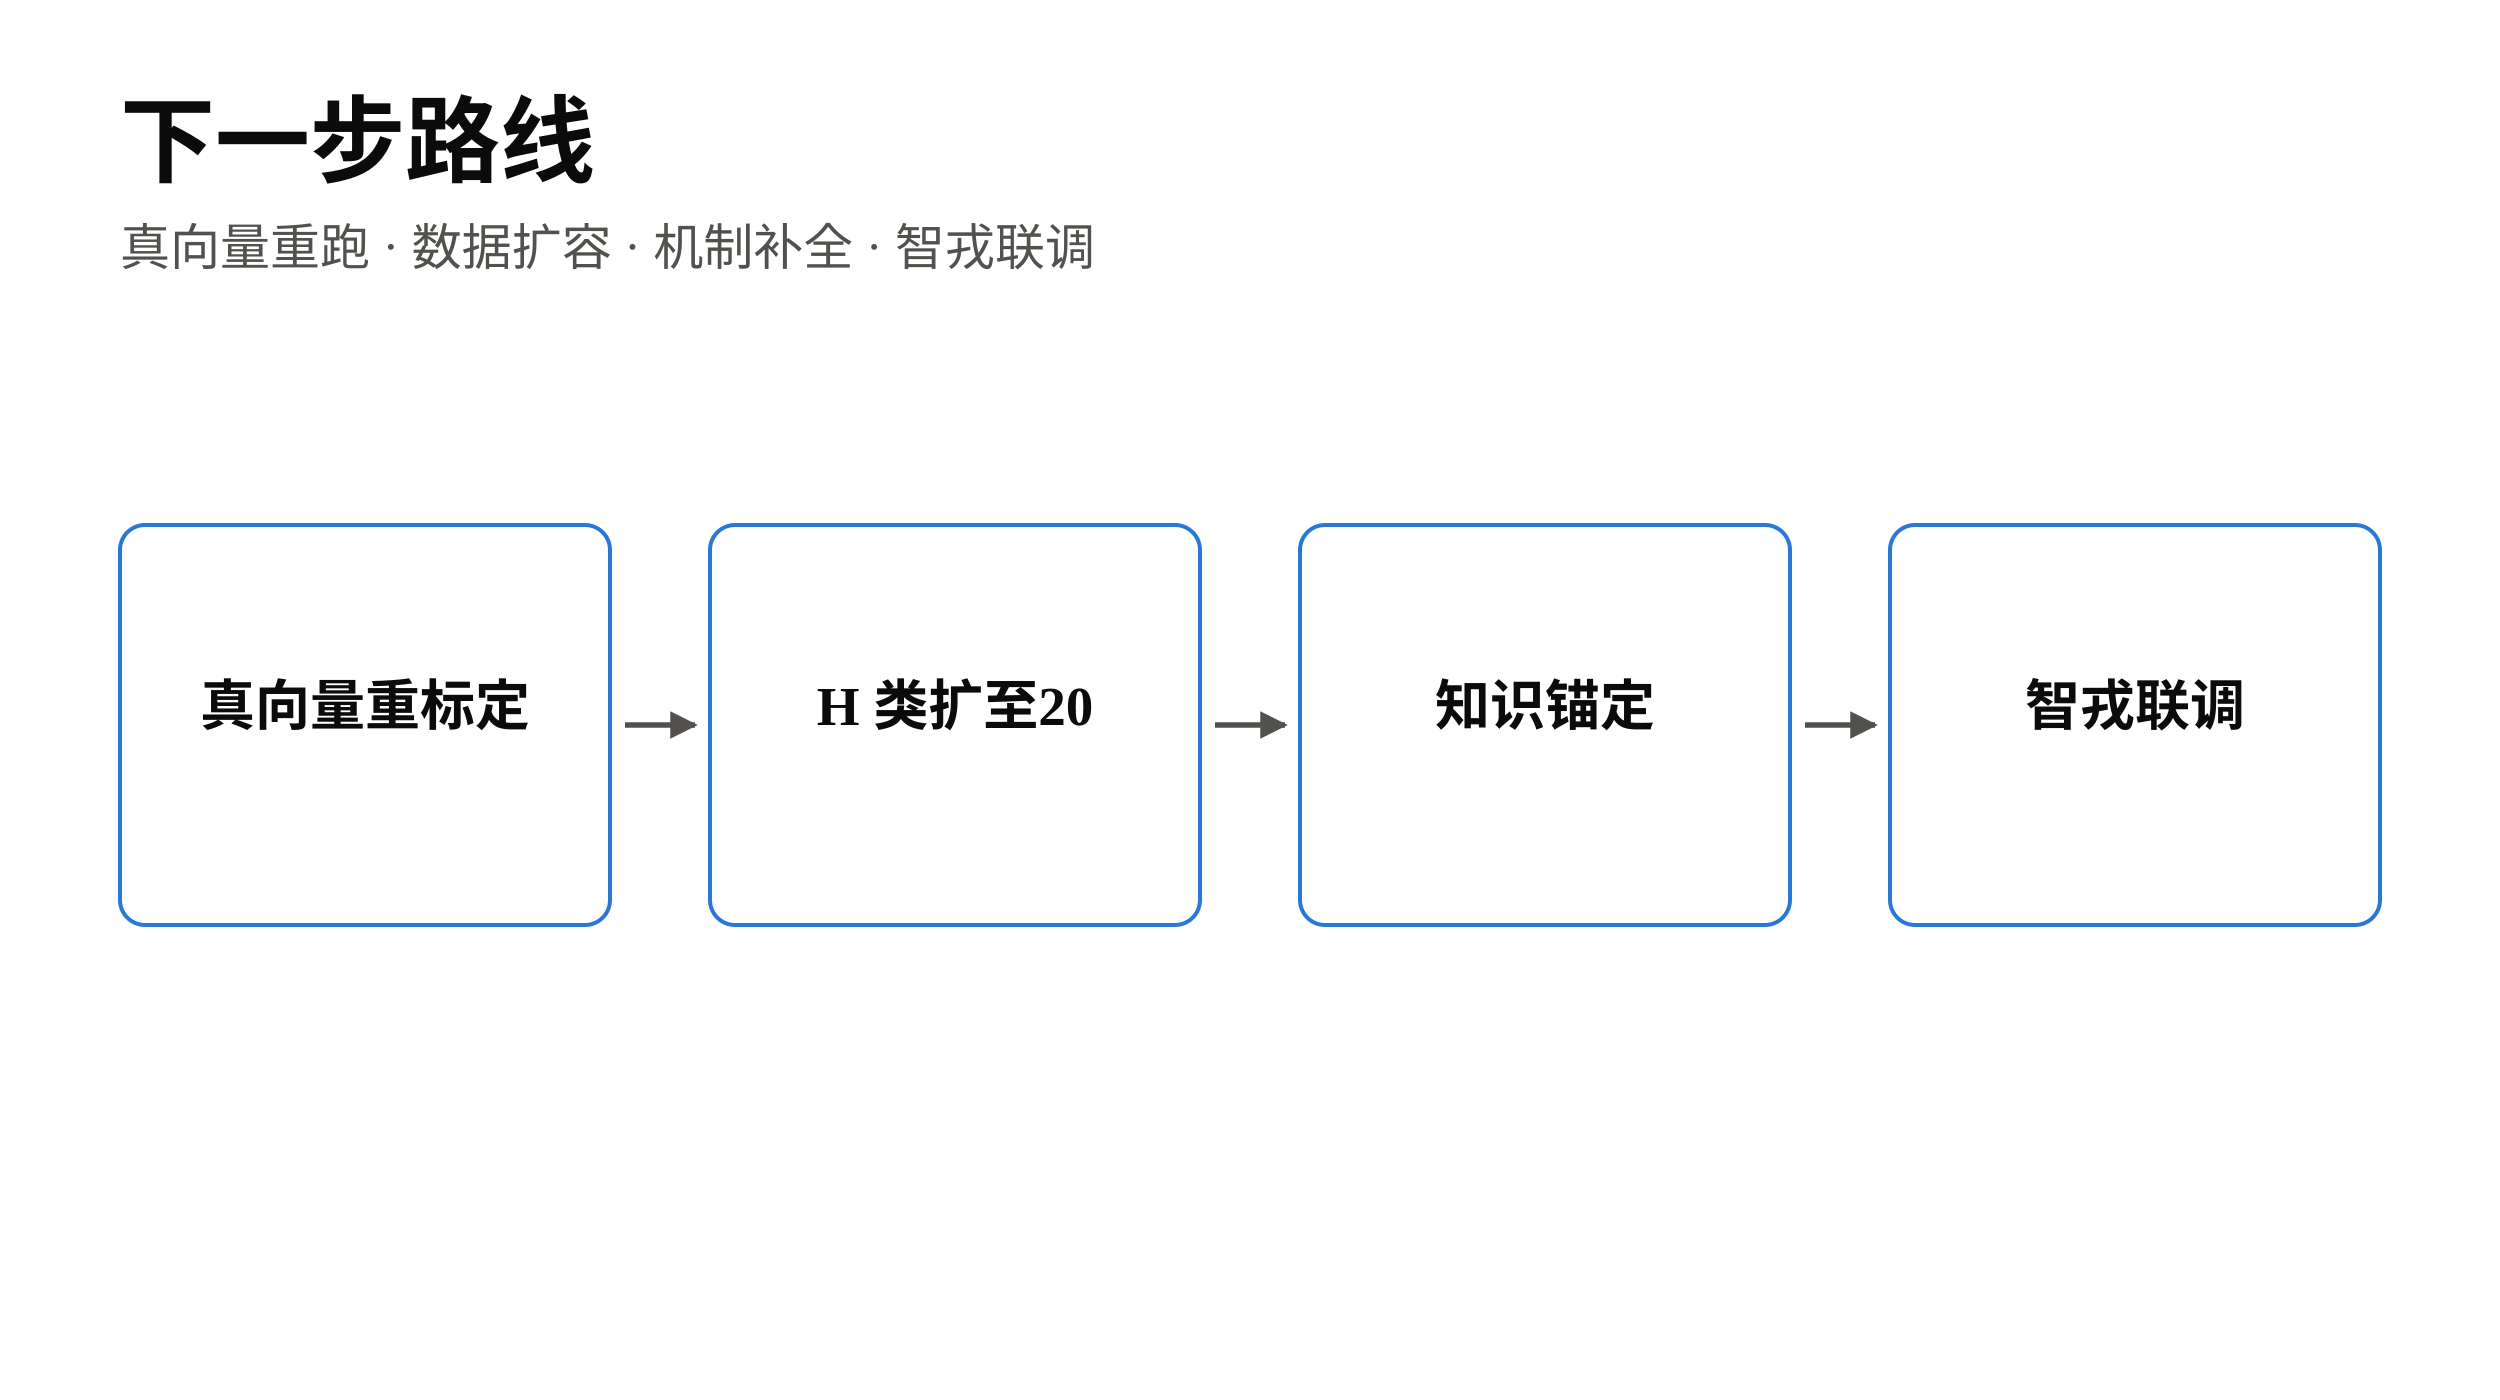
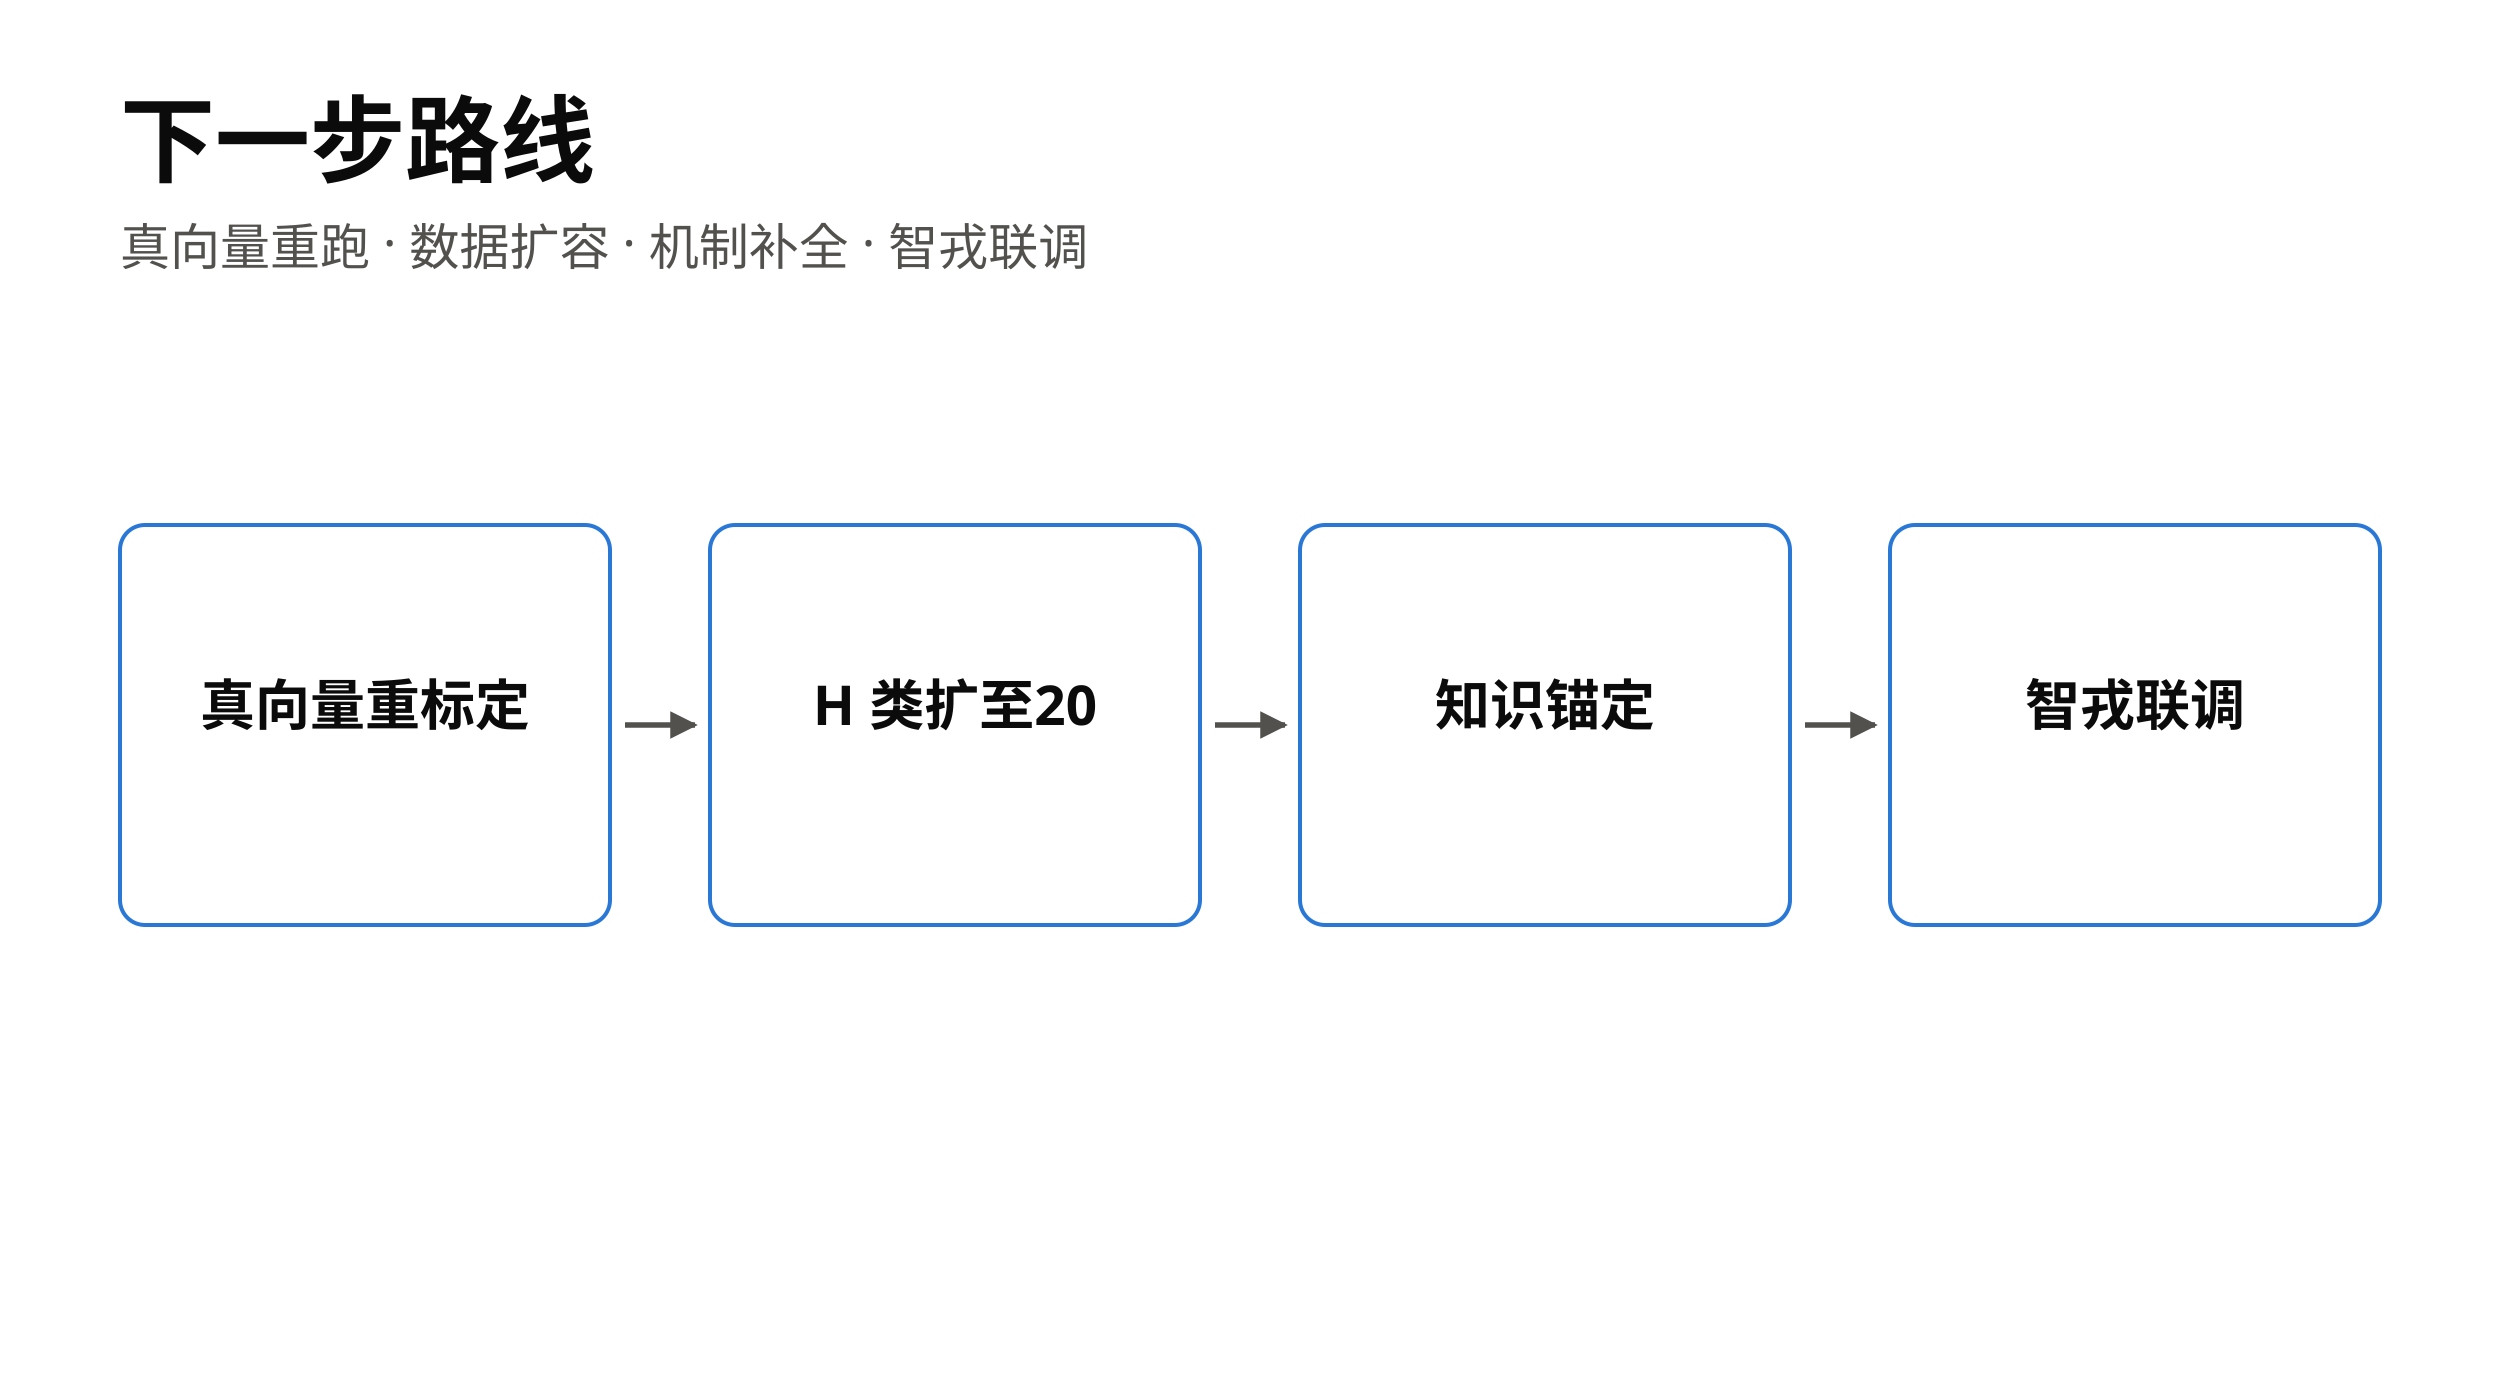
<svg xmlns="http://www.w3.org/2000/svg" width="1000" height="560" viewBox="0 0 1000 560">
  <defs>
    <marker id="arw" viewBox="0 0 10 10" refX="9" refY="5" markerWidth="5" markerHeight="5" orient="auto-start-reverse">
      <path d="M0,0 L10,5 L0,10 z" fill="#52514E" />
    </marker>
    <marker id="arwb" viewBox="0 0 10 10" refX="9" refY="5" markerWidth="5" markerHeight="5" orient="auto-start-reverse">
      <path d="M0,0 L10,5 L0,10 z" fill="#2A78D6" />
    </marker>
  </defs>
  <rect x="0" y="0" width="1000" height="560" fill="#FFFFFF" />
-   <text x="48" y="70" font-size="38px" font-weight="700" fill="#0B0B0B" text-anchor="start">下一步路线</text>
-   <text x="48" y="106" font-size="20px" font-weight="400" fill="#52514E" text-anchor="start">真向量重跑 · 数据扩容 · 机制补全 · 智戎联调</text>
+   <text x="48" y="70" font-size="38px" font-weight="700" fill="#0B0B0B" text-anchor="start" font-family="Microsoft YaHei, SimHei, sans-serif">下一步路线</text>
+   <text x="48" y="106" font-size="20px" font-weight="400" fill="#52514E" text-anchor="start" font-family="Microsoft YaHei, SimHei, sans-serif">真向量重跑 · 数据扩容 · 机制补全 · 智戎联调</text>
  <rect x="48.0" y="210" width="196.0" height="160" rx="10" fill="#FFFFFF" stroke="#2A78D6" stroke-width="1.6" />
-   <text x="146.0" y="290.0" font-size="22px" font-weight="600" fill="#0B0B0B" text-anchor="middle">真向量重标定</text>
+   <text x="146.0" y="290.0" font-size="22px" font-weight="600" fill="#0B0B0B" text-anchor="middle" font-family="Microsoft YaHei, SimHei, sans-serif">真向量重标定</text>
  <path d="M250.0,290.0 L278.0,290.0" fill="none" stroke="#52514E" stroke-width="2.2" marker-end="url(#arw)" />
  <rect x="284.0" y="210" width="196.0" height="160" rx="10" fill="#FFFFFF" stroke="#2A78D6" stroke-width="1.6" />
-   <text x="382.0" y="290.0" font-size="22px" font-weight="600" fill="#0B0B0B" text-anchor="middle">H 类扩至20</text>
+   <text x="382.0" y="290.0" font-size="22px" font-weight="600" fill="#0B0B0B" text-anchor="middle" font-family="Microsoft YaHei, SimHei, sans-serif">H 类扩至20</text>
  <path d="M486.0,290.0 L514.0,290.0" fill="none" stroke="#52514E" stroke-width="2.2" marker-end="url(#arw)" />
  <rect x="520.0" y="210" width="196.0" height="160" rx="10" fill="#FFFFFF" stroke="#2A78D6" stroke-width="1.6" />
-   <text x="618.0" y="290.0" font-size="22px" font-weight="600" fill="#0B0B0B" text-anchor="middle">知识锚定</text>
+   <text x="618.0" y="290.0" font-size="22px" font-weight="600" fill="#0B0B0B" text-anchor="middle" font-family="Microsoft YaHei, SimHei, sans-serif">知识锚定</text>
  <path d="M722.0,290.0 L750.0,290.0" fill="none" stroke="#52514E" stroke-width="2.2" marker-end="url(#arw)" />
  <rect x="756.0" y="210" width="196.0" height="160" rx="10" fill="#FFFFFF" stroke="#2A78D6" stroke-width="1.6" />
-   <text x="854.0" y="290.0" font-size="22px" font-weight="600" fill="#0B0B0B" text-anchor="middle">智戎联调</text>
+   <text x="854.0" y="290.0" font-size="22px" font-weight="600" fill="#0B0B0B" text-anchor="middle" font-family="Microsoft YaHei, SimHei, sans-serif">智戎联调</text>
</svg>
